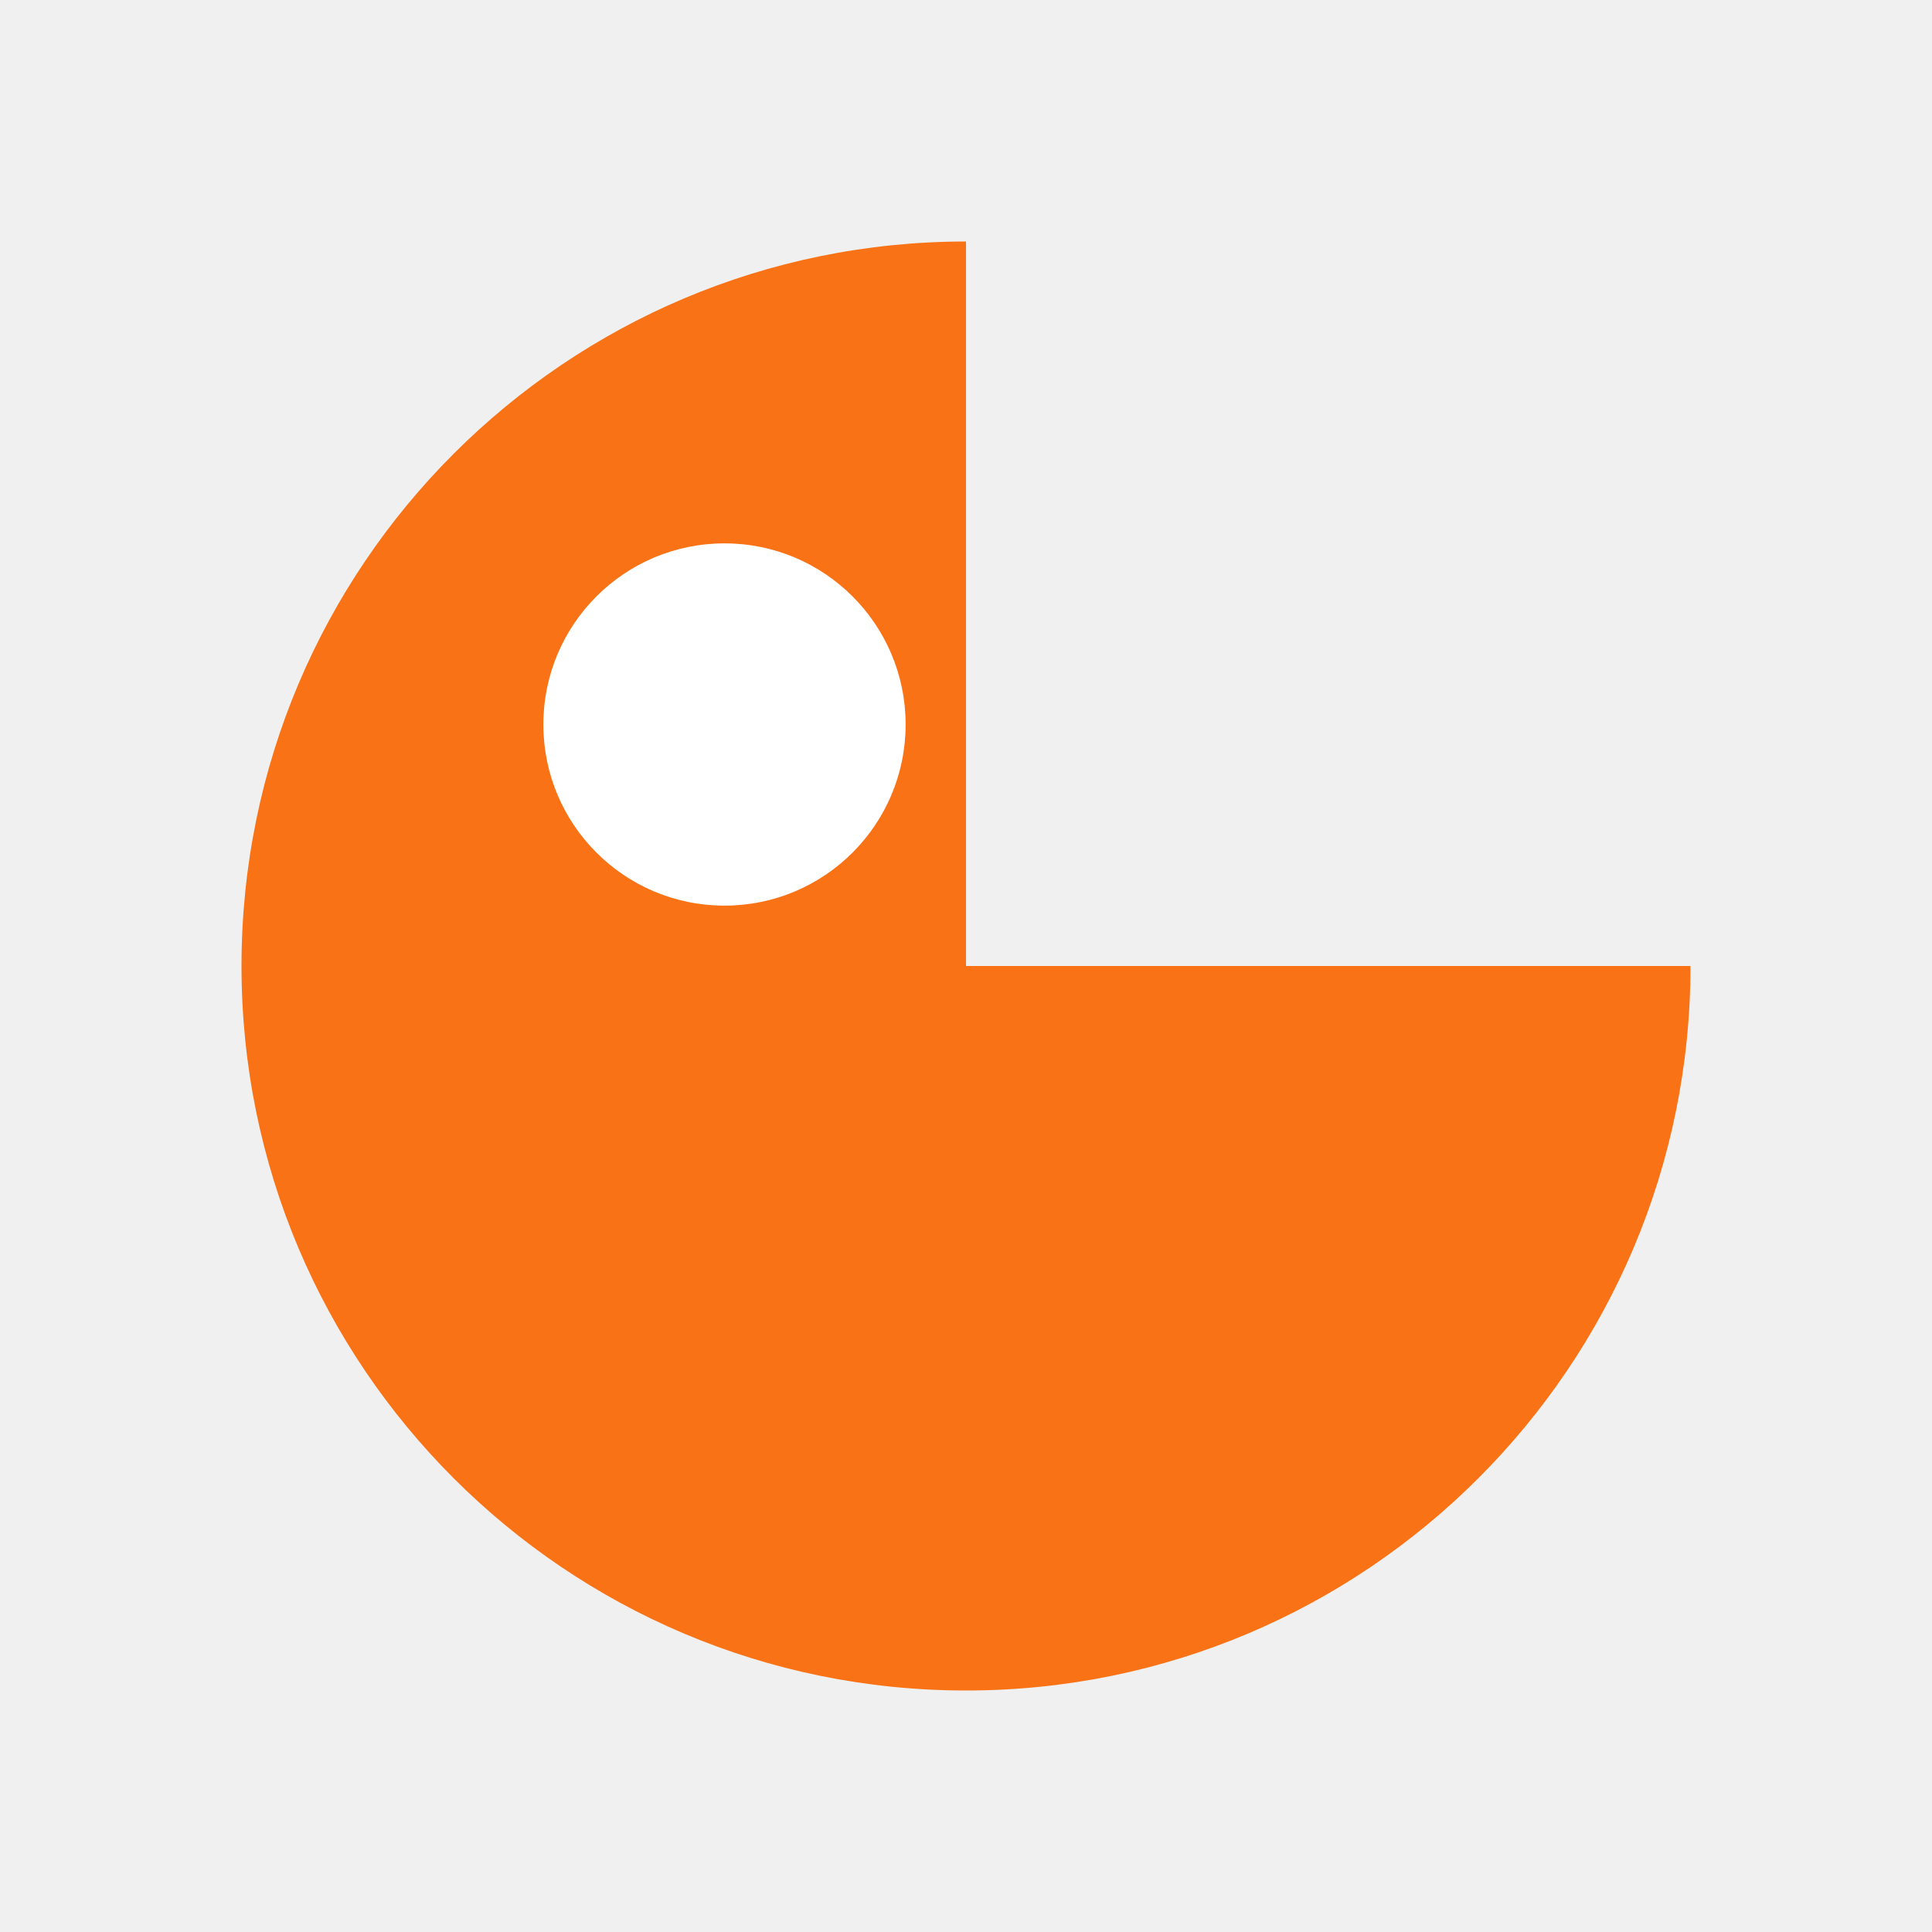
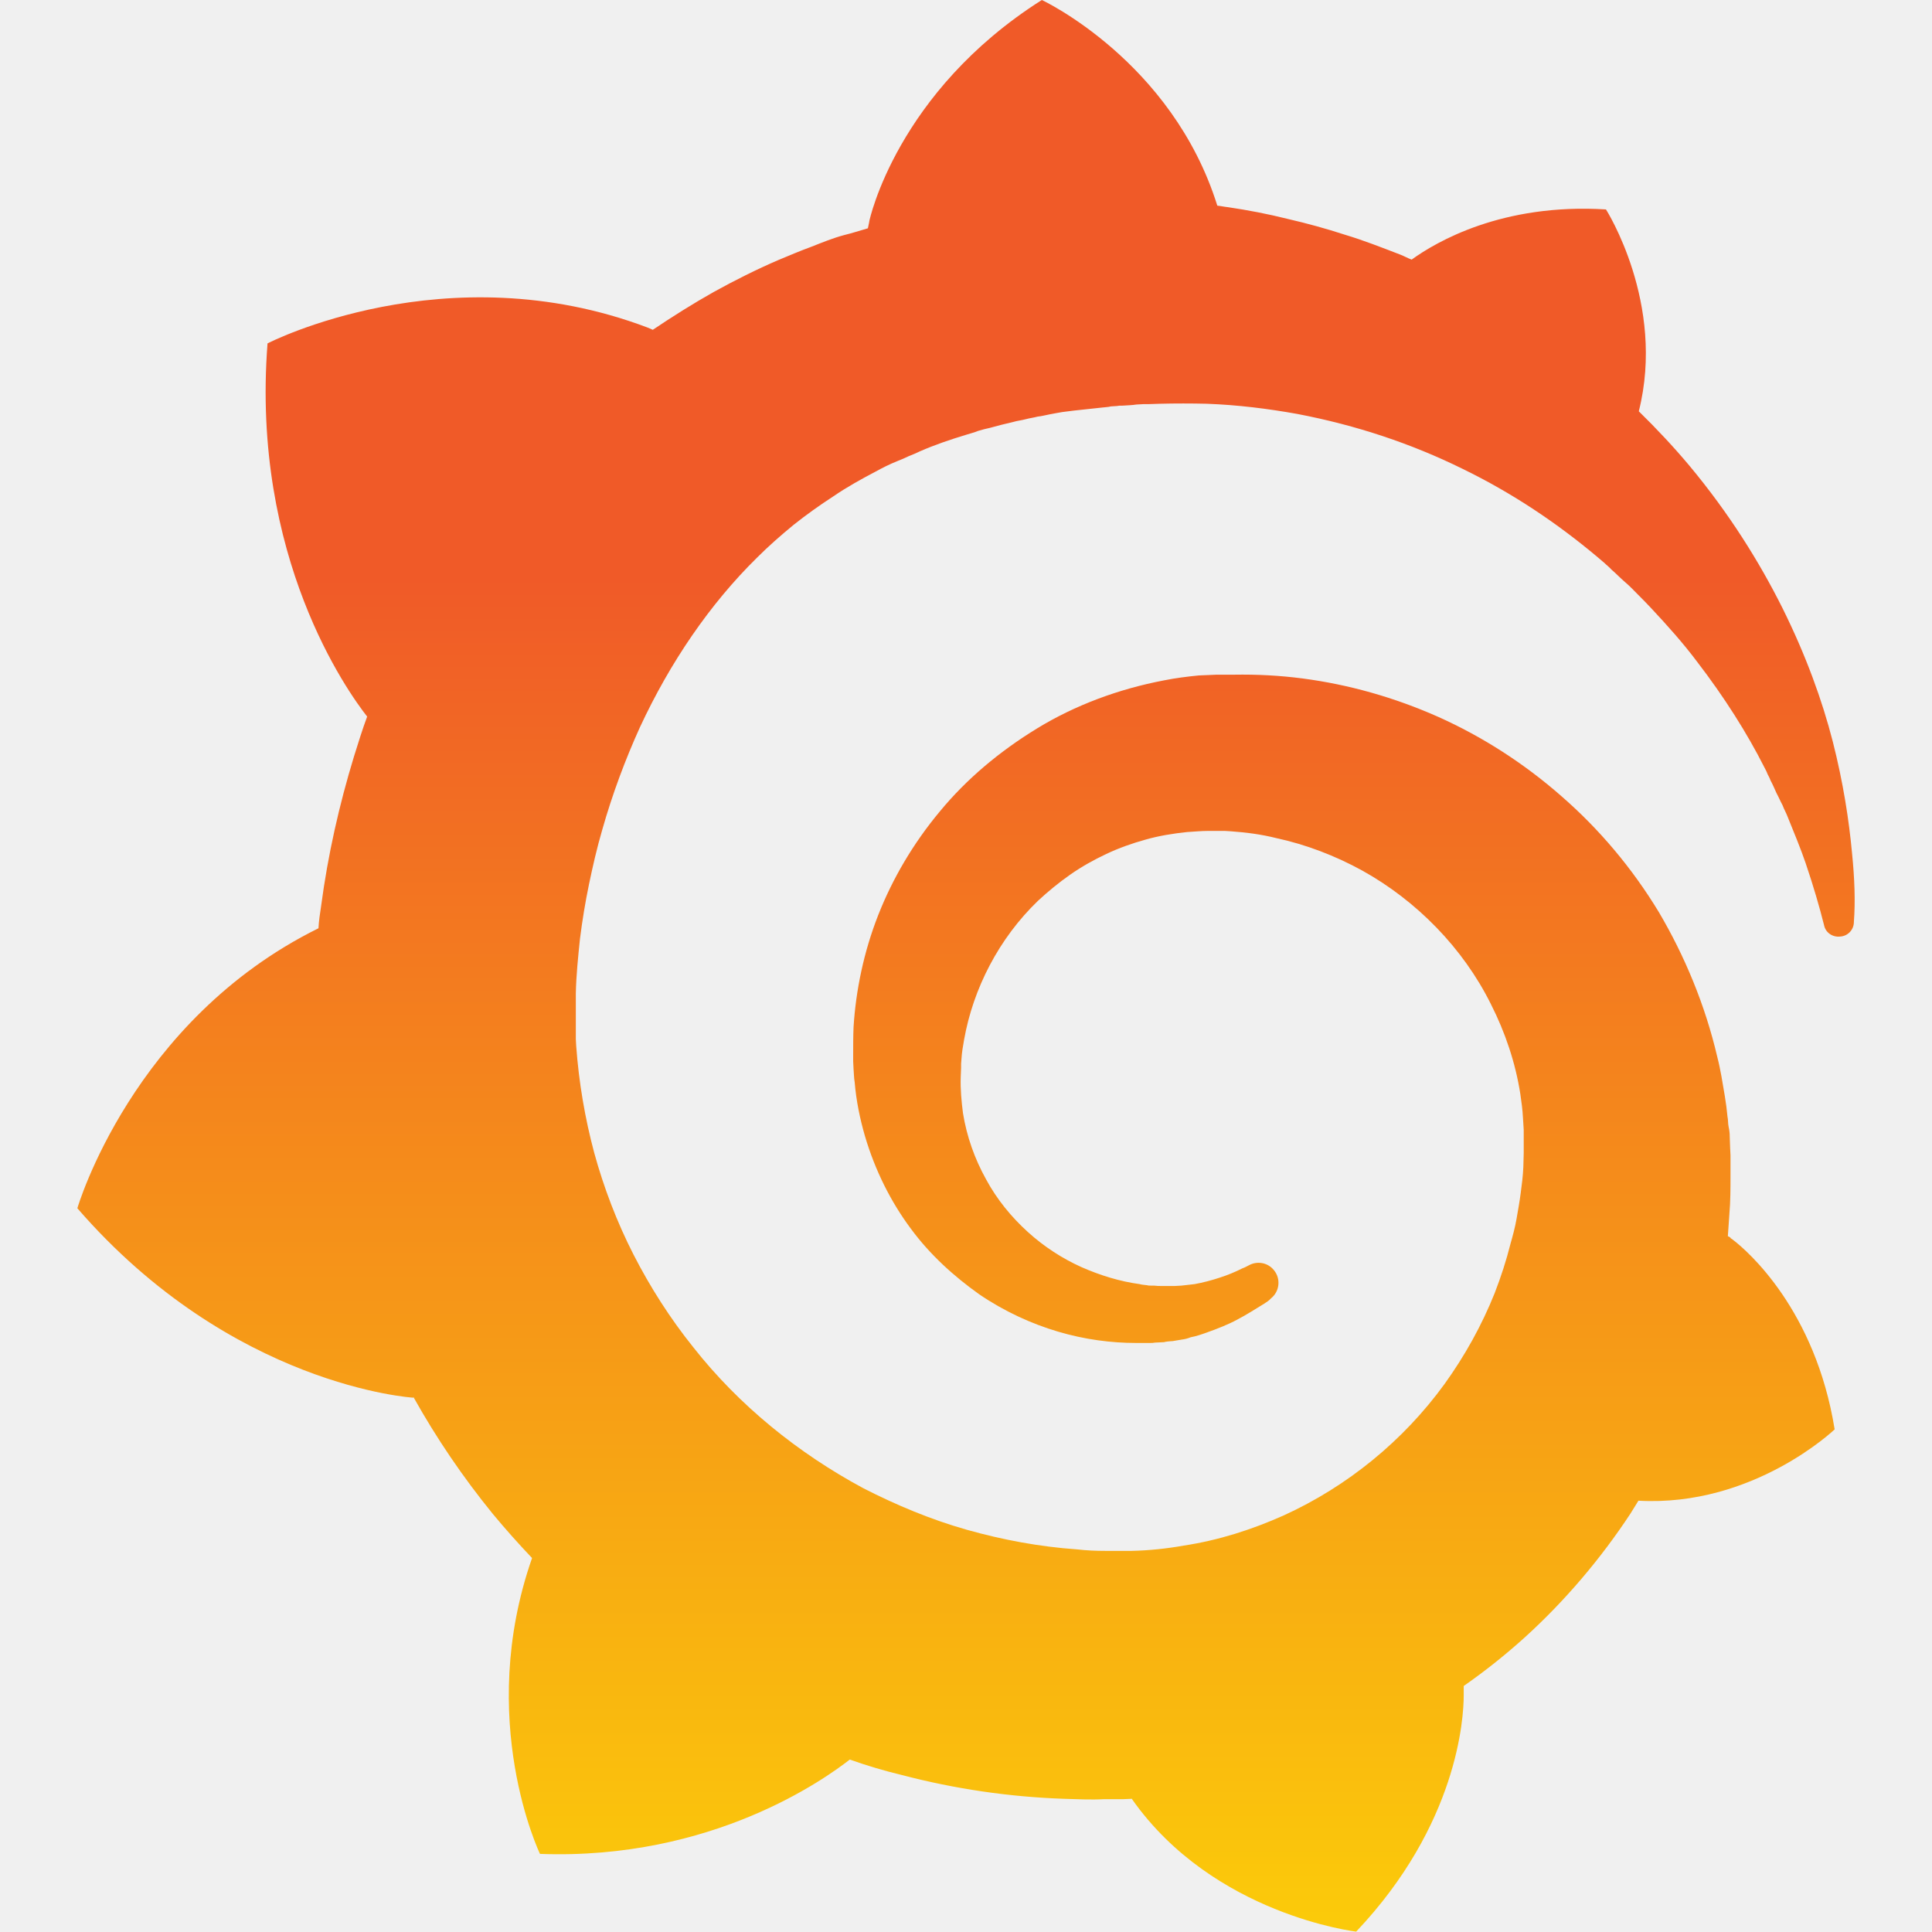
- <svg xmlns="http://www.w3.org/2000/svg" viewBox="0 0 64 64" width="64" height="64" style="color: #f97316;">
-   <path fill="currentColor" d="M32 8 A24 24 0 1 0 56 32 H32 Z" />
-   <circle cx="24" cy="24" r="6" fill="#fff" />
+ <svg xmlns="http://www.w3.org/2000/svg" xml:space="preserve" viewBox="0 0 512 512">
+   <linearGradient id="a" x1="256" x2="256" y1="359.964" y2="4.738" gradientTransform="matrix(1 0 0 -1 0 513)" gradientUnits="userSpaceOnUse">
+     <stop offset="0" style="stop-color:#f05a28" />
+     <stop offset="1" style="stop-color:#fbca0a" />
+   </linearGradient>
+   <path d="M490.8 226c-.8-8.6-2.3-18.5-5.1-29.5-2.8-10.9-7.1-22.8-13.3-35.3-6.2-12.4-14.2-25.2-24.7-37.8-4.1-4.9-8.6-9.7-13.4-14.4 7.2-28.6-8.7-53.5-8.7-53.5-27.5-1.7-45 8.6-51.5 13.3-1.1-.4-2.1-1-3.2-1.4-4.7-1.8-9.5-3.7-14.5-5.2-4.9-1.6-10-3-15.2-4.2-5.2-1.3-10.4-2.3-15.8-3.1-1-.1-1.8-.3-2.8-.4C310.6 16.1 276.1 0 276.1 0c-38.5 24.4-45.7 58.5-45.7 58.5s-.1.7-.4 2c-2.1.6-4.2 1.3-6.3 1.8-3 .8-5.9 2-8.7 3.1-3 1.1-5.8 2.3-8.7 3.5-5.8 2.5-11.6 5.4-17.2 8.5-5.5 3.1-10.9 6.5-16.1 10l-1.4-.6C118.2 66.6 70.9 91 70.9 91c-4.4 56.7 21.3 92.4 26.4 98.9-1.3 3.5-2.4 7.1-3.5 10.6-3.9 12.8-6.9 26-8.7 39.6-.3 2-.6 3.9-.7 5.9-49.4 24.4-63.9 74.2-63.9 74.2 41 47.3 89 50.2 89 50.2l.1-.1q9.15 16.35 21 30.9c3.4 4.1 6.8 7.9 10.4 11.7-15 42.9 2.1 78.4 2.1 78.4 45.7 1.7 75.7-20 82.1-25 4.5 1.6 9.2 3 13.8 4.1 14.1 3.7 28.5 5.8 42.9 6.3 3.5.1 7.2.3 10.7.1h5.1l2.3-.1v.1c21.6 30.7 59.4 35.1 59.4 35.1 26.9-28.4 28.5-56.6 28.5-62.6v-2.5c5.6-3.9 11-8.2 16.1-12.8 10.7-9.7 20.2-20.9 28.1-32.9.7-1.1 1.4-2.3 2.1-3.4 30.5 1.7 52-18.9 52-18.9-5.1-31.7-23.1-47.3-26.9-50.2 0 0-.1-.1-.4-.3-.3-.1-.3-.3-.3-.3-.1-.1-.4-.3-.7-.4.1-2 .3-3.8.4-5.8.3-3.4.3-6.9.3-10.3v-5.3l-.1-2.1-.1-2.8c0-1-.1-1.8-.3-2.7s-.1-1.8-.3-2.7l-.3-2.7-.4-2.7c-.6-3.5-1.1-6.9-2-10.4-3.2-13.7-8.6-26.7-15.5-38.4-7.1-11.7-15.8-22-25.8-30.7-9.9-8.7-21-15.8-32.6-21-11.7-5.2-23.8-8.6-36-10.2-6.1-.8-12.1-1.1-18.2-1h-4.6l-2.3.1c-.8 0-1.7.1-2.4.1-3.1.3-6.2.7-9.2 1.3-12.1 2.3-23.6 6.6-33.6 12.7s-18.8 13.5-25.8 22c-7.1 8.5-12.6 17.9-16.4 27.6s-5.9 19.9-6.5 29.6c-.1 2.4-.1 4.9-.1 7.3v1.8l.1 2c.1 1.1.1 2.4.3 3.5.4 4.9 1.4 9.7 2.7 14.2 2.7 9.2 6.9 17.5 12.1 24.5 5.2 7.1 11.6 12.8 18.2 17.5 6.6 4.5 13.8 7.8 20.9 9.9s14.1 3 20.7 3h3.7c.5 0 .8 0 1.3-.1.7 0 1.4-.1 2.1-.1.1 0 .4 0 .6-.1l.7-.1c.4 0 .8-.1 1.3-.1.8-.1 1.6-.3 2.4-.4s1.6-.3 2.3-.6c1.6-.3 3-.8 4.4-1.3 2.8-1 5.6-2.1 8-3.4 2.5-1.3 4.8-2.8 7.1-4.2.6-.4 1.3-.8 1.8-1.4 2.3-1.8 2.7-5.2.8-7.5-1.6-2-4.4-2.5-6.6-1.3-.6.3-1.1.6-1.7.8-2 1-3.9 1.8-6.1 2.5-2.1.7-4.4 1.3-6.6 1.7-1.1.1-2.3.3-3.5.4-.6 0-1.1.1-1.8.1h-3.4c-.7 0-1.4 0-2.1-.1h-.8c-.3 0-.7 0-1-.1-.7-.1-1.3-.1-2-.3-5.2-.7-10.4-2.3-15.4-4.5-5.1-2.3-9.9-5.4-14.2-9.3s-8.2-8.6-11.1-14c-3-5.4-5.1-11.3-6.1-17.5-.4-3.1-.7-6.3-.6-9.5 0-.8.1-1.7.1-2.5v-1.1c0-.4.1-.8.1-1.3.1-1.7.4-3.4.7-5.1 2.4-13.5 9.2-26.8 19.6-36.8 2.7-2.5 5.5-4.8 8.5-6.9s6.2-3.9 9.6-5.5 6.8-2.8 10.4-3.8c3.5-1 7.2-1.6 11-2 1.8-.1 3.7-.3 5.6-.3h4.4l1.6.1c4.1.3 8 .8 12 1.8 7.9 1.7 15.7 4.7 22.8 8.6 14.4 8 26.7 20.5 34.1 35.4 3.8 7.5 6.5 15.5 7.8 23.8.3 2.1.6 4.2.7 6.3l.1 1.6.1 1.6v6.2c0 1-.1 2.7-.1 3.7-.1 2.3-.4 4.7-.7 6.9-.3 2.3-.7 4.5-1.1 6.8s-1 4.5-1.6 6.6c-1.1 4.4-2.5 8.7-4.2 13.1-3.4 8.5-7.9 16.6-13.3 24.1-10.9 15-25.7 27.1-42.6 34.8-8.5 3.8-17.3 6.6-26.5 8-4.5.8-9.2 1.3-13.8 1.4h-7c-2.5 0-4.9-.1-7.5-.4-9.9-.7-19.6-2.5-29.2-5.2-9.5-2.7-18.6-6.5-27.4-11-17.3-9.3-33-22-45.1-37.4-6.1-7.6-11.4-15.9-15.8-24.5s-7.9-17.8-10.4-26.9c-2.5-9.3-4.1-18.8-4.8-28.4l-.1-1.8v-12.2c.1-4.7.6-9.6 1.1-14.4.6-4.8 1.4-9.7 2.4-14.5s2.1-9.6 3.5-14.4c2.7-9.5 6.1-18.6 10-27.2 8-17.2 18.5-32.6 31-44.9 3.1-3.1 6.3-5.9 9.7-8.7 3.4-2.7 6.9-5.2 10.6-7.6 3.5-2.4 7.3-4.5 11.1-6.5 1.8-1 3.8-2 5.8-2.8 1-.4 2-.8 3-1.3 1-.4 2-.8 3-1.3 3.9-1.7 8-3.1 12.3-4.4 1-.3 2.1-.6 3.1-1 1-.3 2.1-.6 3.1-.8 2.1-.6 4.2-1.1 6.3-1.6 1-.3 2.1-.4 3.2-.7s2.1-.4 3.2-.7c1.1-.1 2.1-.4 3.2-.6l1.6-.3 1.7-.3c1.1-.1 2.1-.3 3.2-.4 1.3-.1 2.4-.3 3.7-.4 1-.1 2.7-.3 3.7-.4.7-.1 1.6-.1 2.3-.3l1.6-.1.7-.1h.8c1.3-.1 2.4-.1 3.7-.3l1.8-.1h1.3c1 0 2.1-.1 3.1-.1 4.1-.1 8.3-.1 12.4 0 8.2.3 16.2 1.3 24 2.7 15.7 3 30.3 7.9 43.7 14.5 13.4 6.5 25.2 14.5 35.7 23.3.7.6 1.3 1.1 2 1.7.6.6 1.3 1.1 1.8 1.7 1.3 1.1 2.4 2.3 3.7 3.4s2.4 2.3 3.5 3.4 2.3 2.3 3.4 3.5c4.4 4.7 8.5 9.3 12.1 14.1 7.3 9.5 13.3 19 17.9 28.1.3.6.6 1.1.8 1.7.3.6.6 1.1.8 1.7.6 1.1 1.1 2.3 1.6 3.4.6 1.1 1 2.1 1.6 3.2.4 1.1 1 2.1 1.4 3.2 1.7 4.2 3.4 8.3 4.7 12.1 2.1 6.2 3.7 11.7 4.9 16.5.4 2 2.3 3.2 4.2 3 2.1-.1 3.7-1.8 3.7-3.9.4-5.4.2-11.4-.5-18.3" style="fill:url(#a)" />
</svg>
